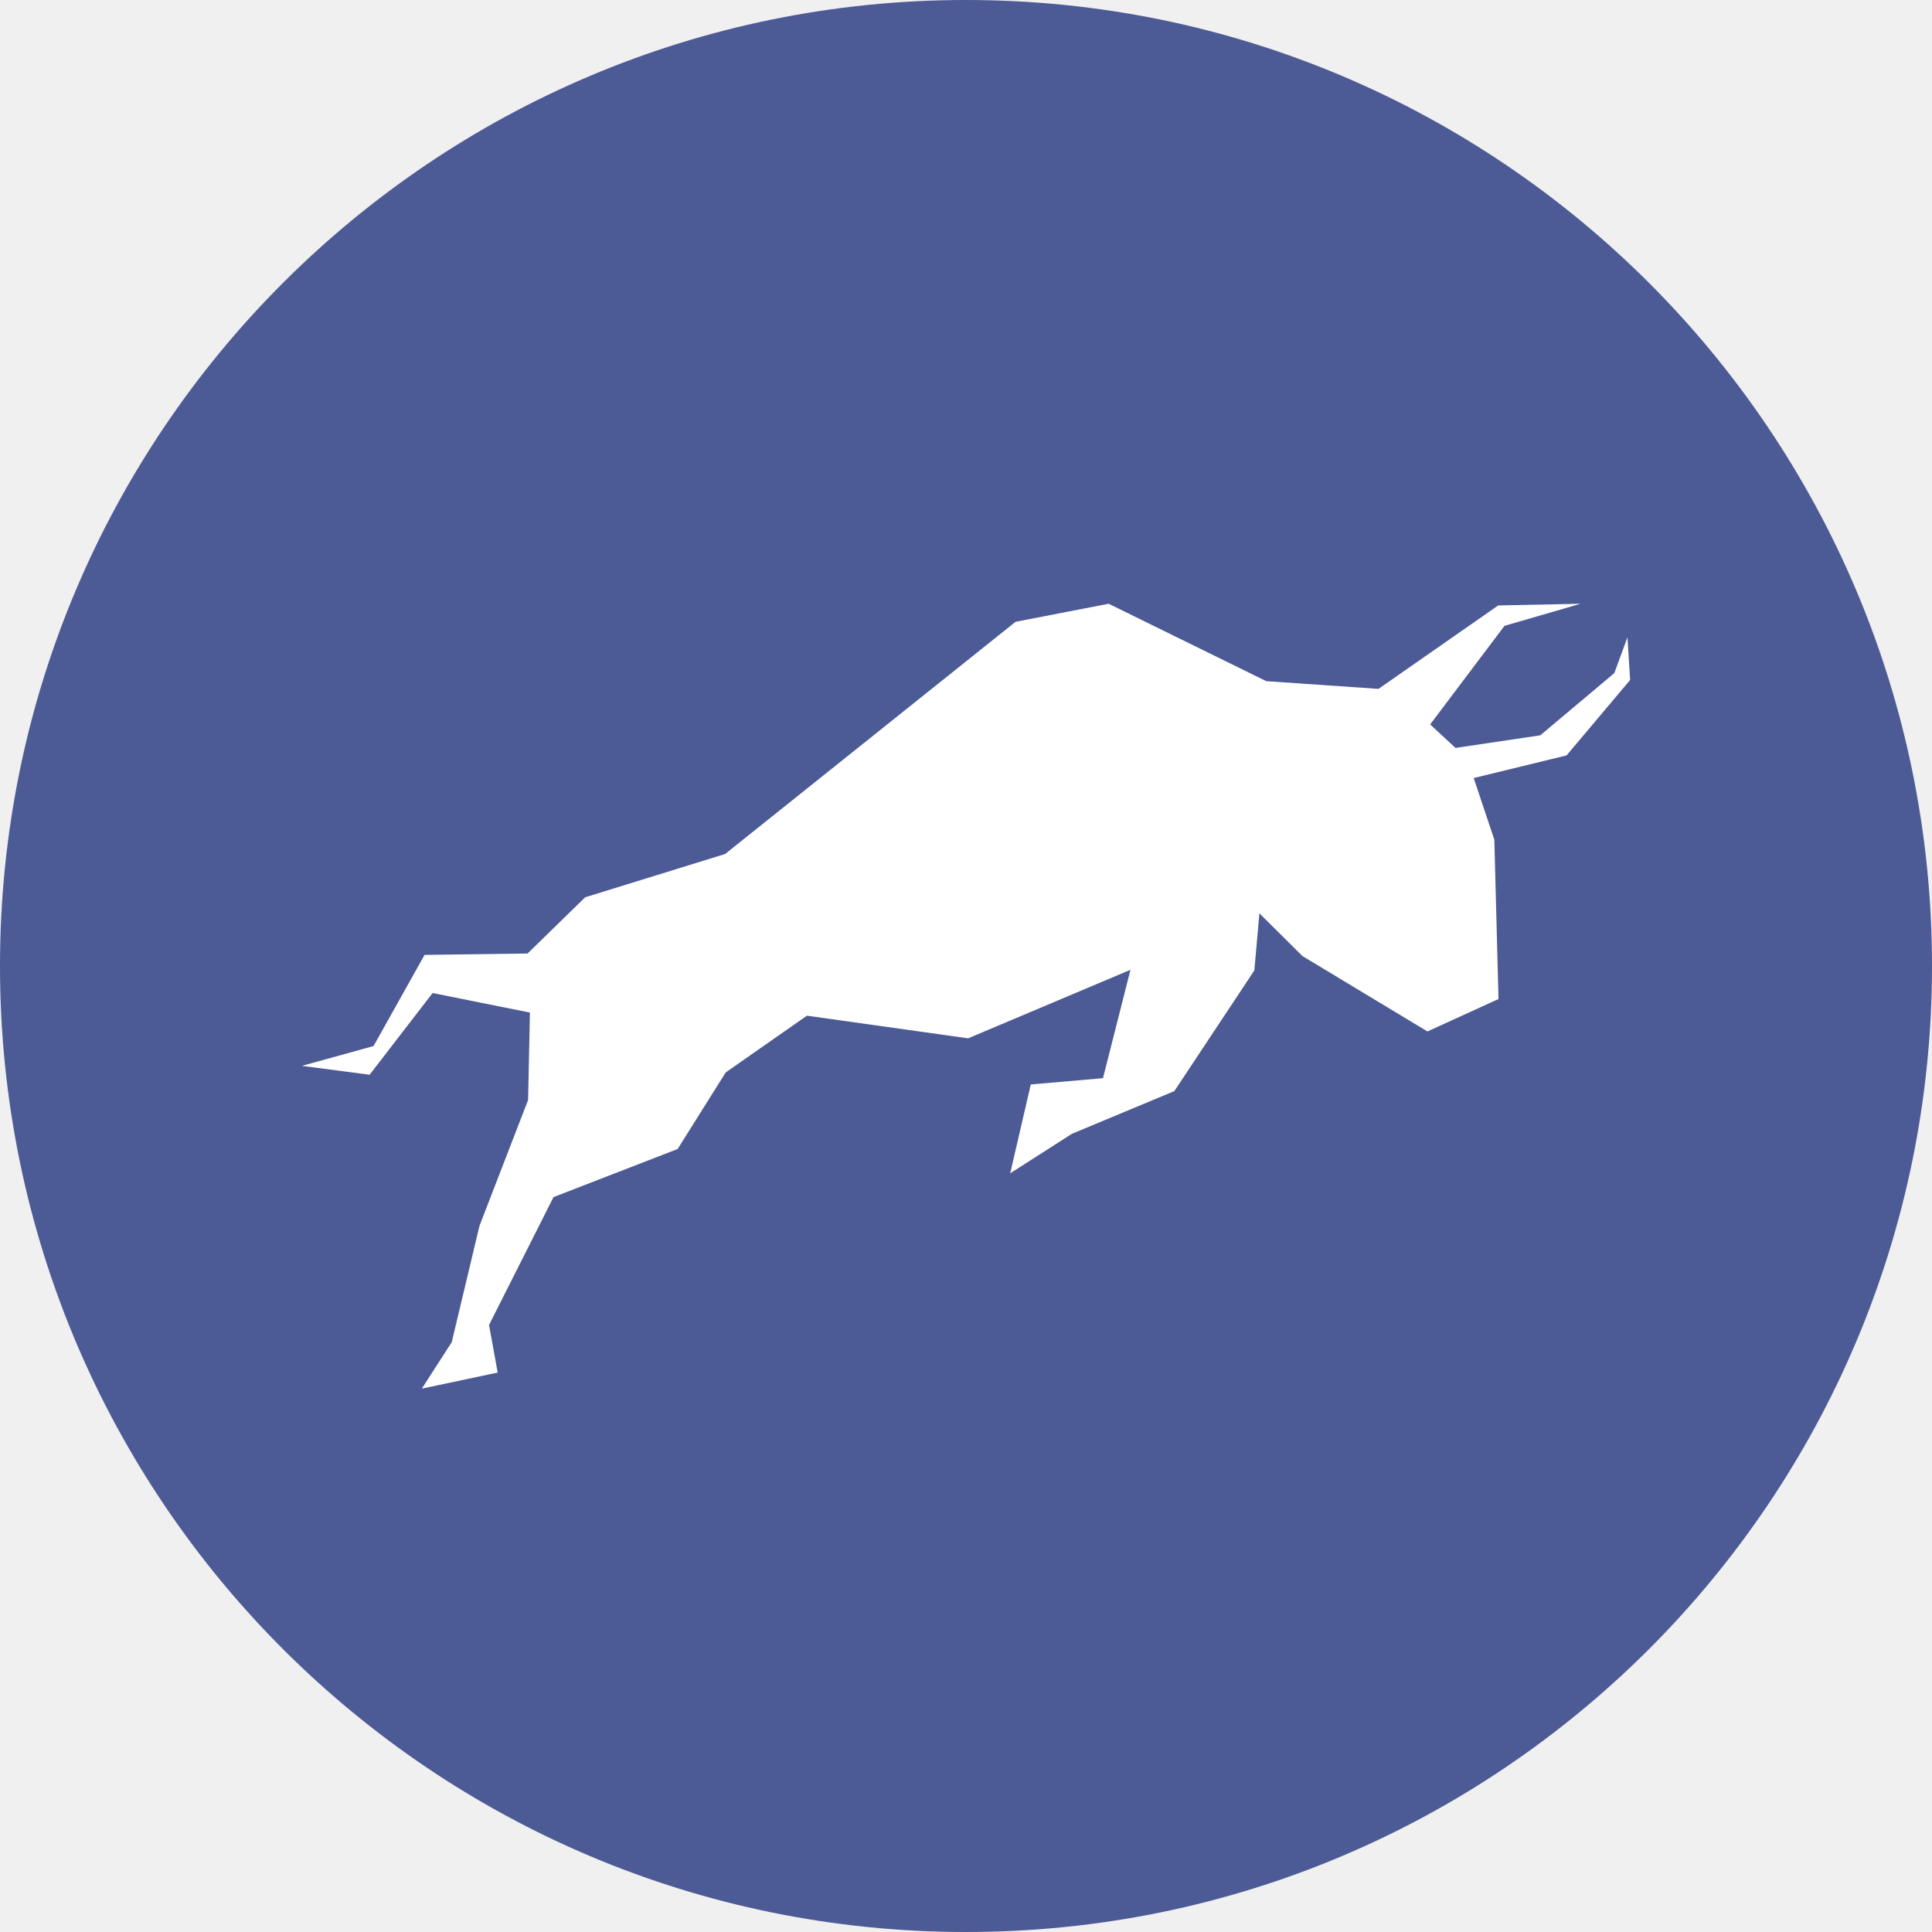
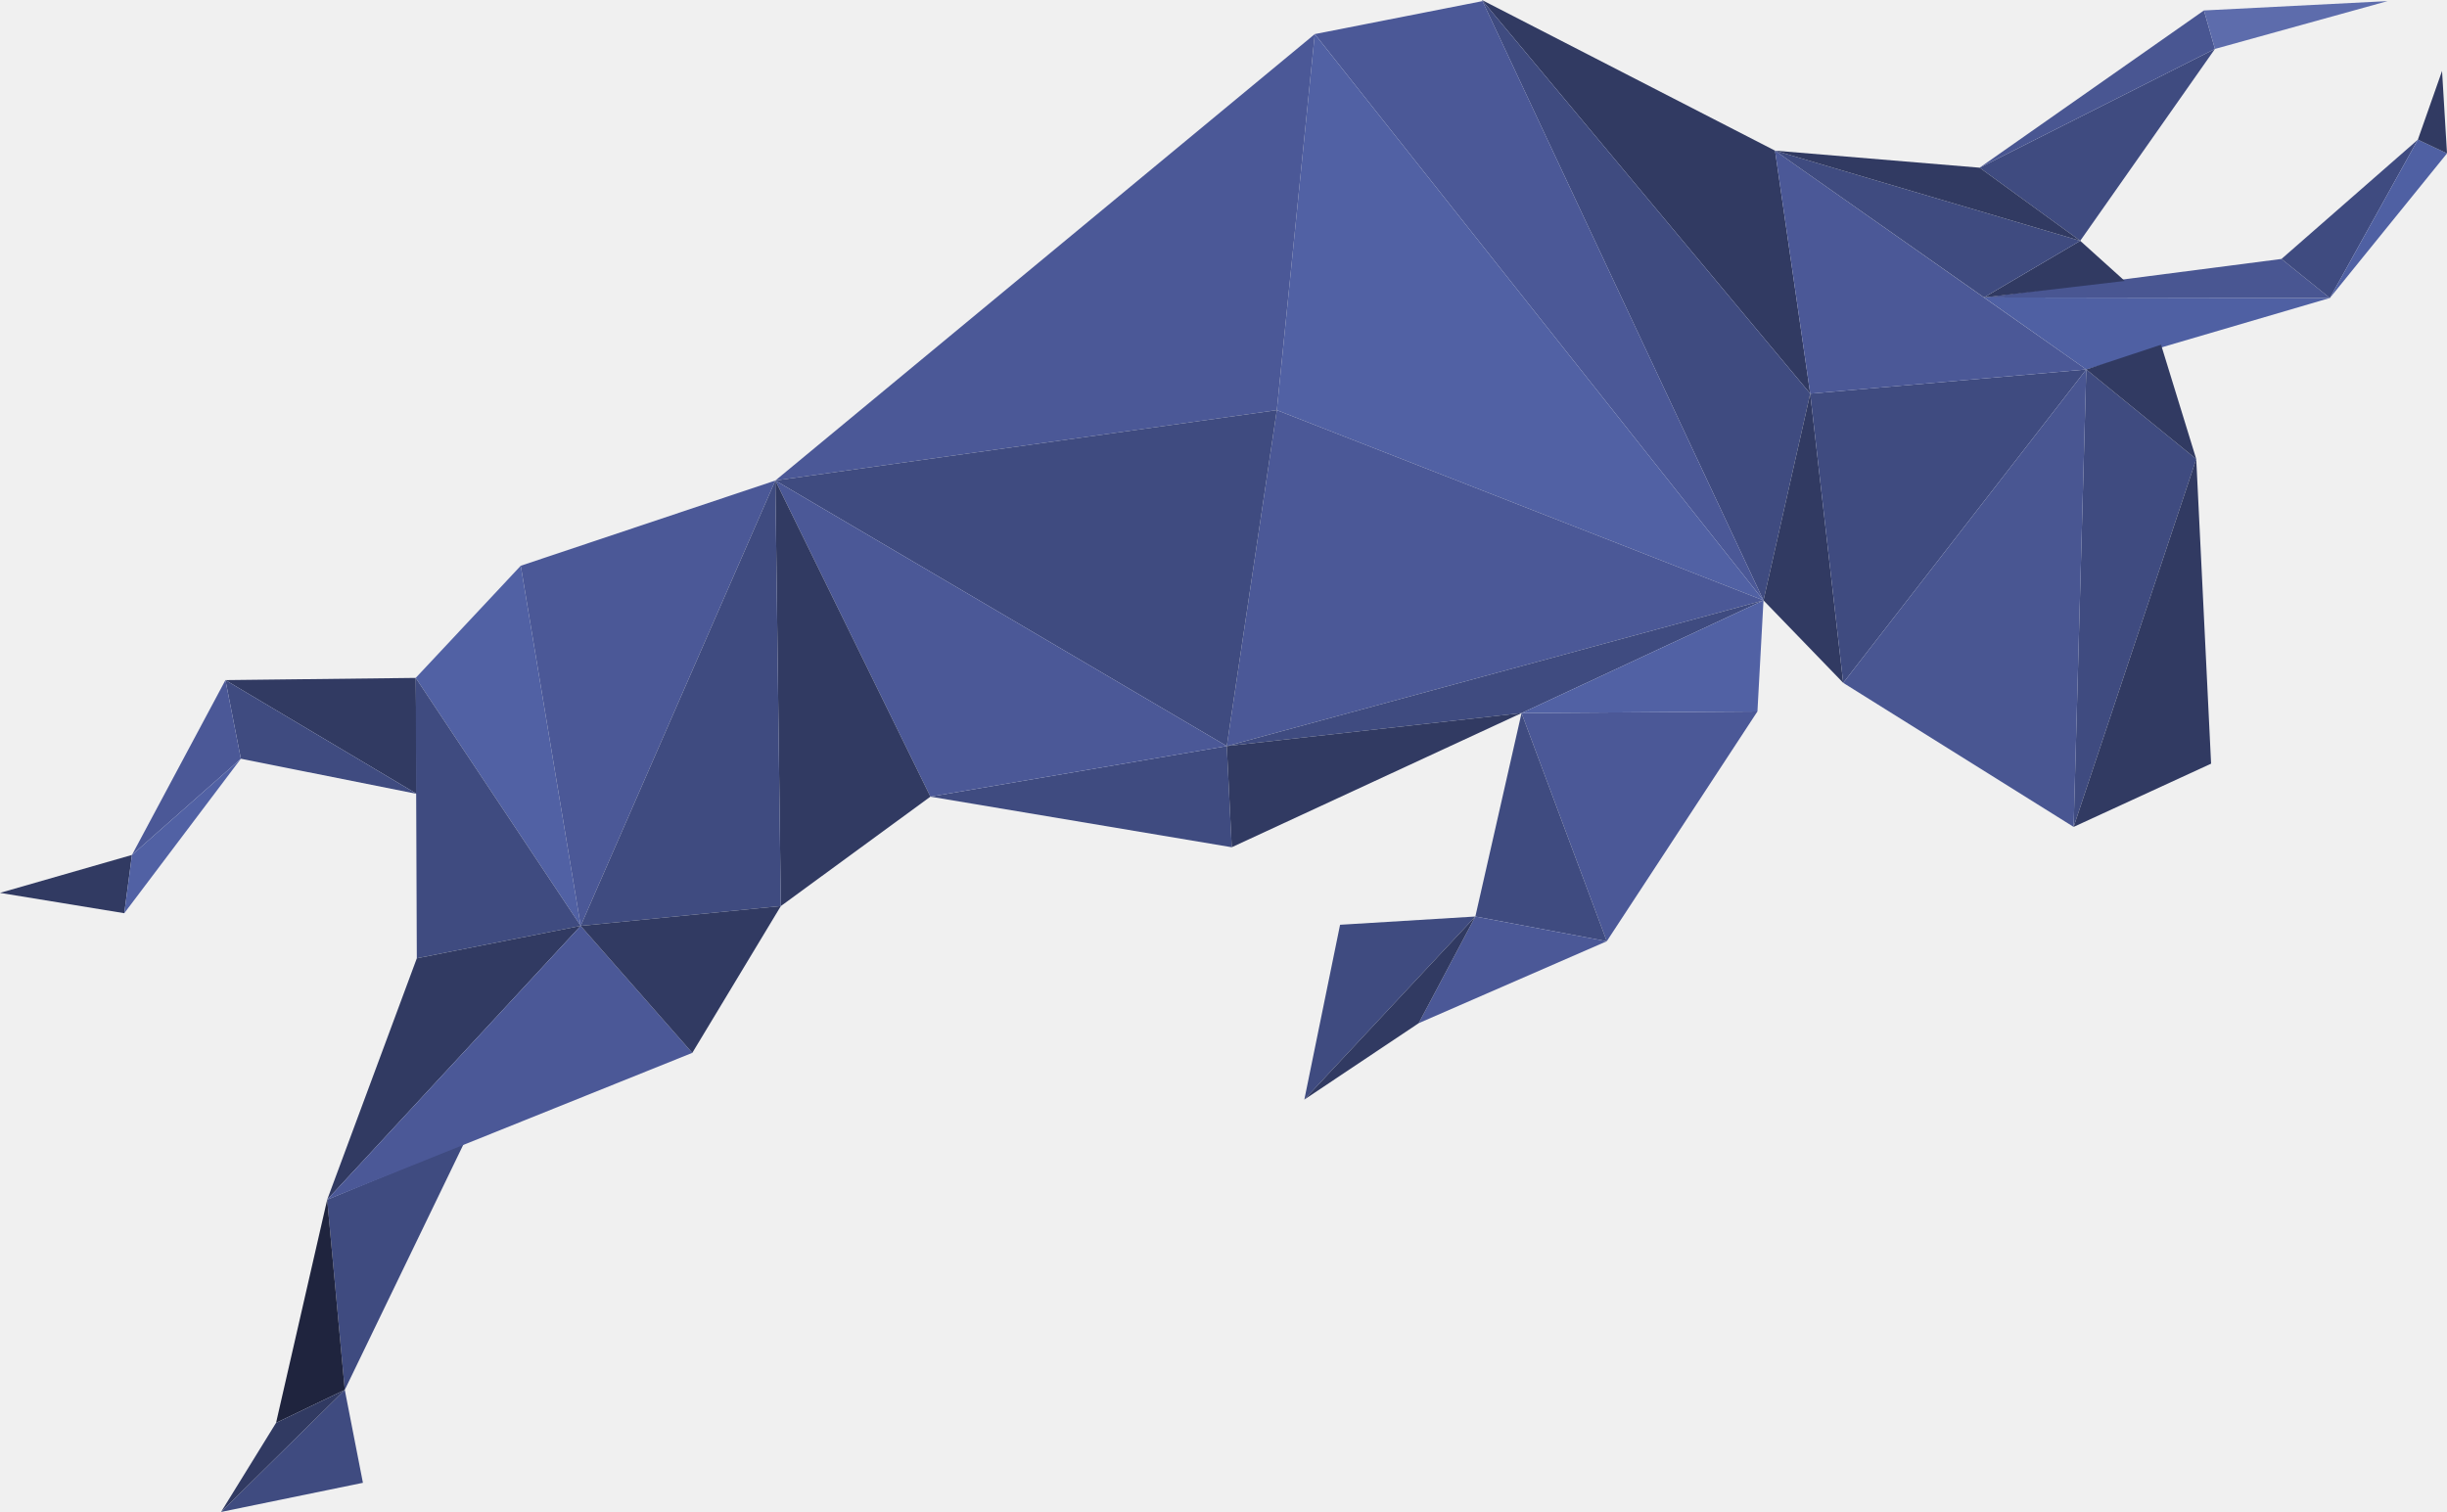
- <svg xmlns="http://www.w3.org/2000/svg" height="32" viewBox="0 0 32 32" width="32">
-   <g fill="none">
-     <circle cx="16" cy="16" fill="#4c5a95" r="16" />
-     <path d="M27 11.263l-.044-.707-.218.593-1.226 1.03-1.404.209-.42-.389 1.231-1.633 1.26-.366-1.364.028-1.983 1.382-1.859-.128L18.363 10l-1.542.299-4.811 3.846-2.318.717-.954.931-1.706.023-.845 1.51L5 17.654l1.122.147 1.043-1.353 1.612.323-.03 1.448-.805 2.084-.46 1.928-.495.769 1.256-.266-.143-.788 1.068-2.118 2.056-.797.796-1.268 1.345-.94 2.67.375 2.689-1.135-.455 1.795-1.196.104-.341 1.472 1.023-.655 1.696-.707 1.325-1.999.084-.945.712.707 2.071 1.249 1.177-.537-.069-2.639-.342-1.021 1.538-.375z" fill="#fff" />
+ <svg xmlns="http://www.w3.org/2000/svg" id="Layer_1" data-name="Layer 1" viewBox="0 0 445 275">
+   <g id="Group">
+     <g id="Shape">
+       <polygon points="378.3 43.8 360 30.5 402.8 8.9 378.3 43.8" style="fill:#3f4b80" />
+       <polygon points="269.5 0 322.8 27.4 329.2 71.6 269.5 0" style="fill:#313a62" />
+       <polygon points="329.2 71.6 320.7 109.2 269.5 0 329.2 71.6" style="fill:#3f4b80" />
+       <polygon points="320.7 109.2 239.1 6.2 269.6 0.2 320.7 109.2" style="fill:#4b5897" />
+       <polygon points="320.7 109.2 232.2 74.6 239.1 6.2 320.7 109.2" style="fill:#5161a4" />
+       <polygon points="239.1 6.2 232.2 74.6 141 87.4 239.1 6.2" style="fill:#4b5897" />
+       <polygon points="320.7 109.2 223.1 135.7 232.2 74.6 320.7 109.2" style="fill:#4b5897" />
+       <polygon points="223.1 135.7 320.7 109.2 276.7 129.7 223.1 135.7" style="fill:#3f4b80" />
+       <polygon points="169.2 144.9 223.1 135.7 224 154.1 169.2 144.9" style="fill:#3f4b80" />
+       <polygon points="224 154.1 223.1 135.7 276.7 129.7 224 154.1" style="fill:#313a62" />
+       <polygon points="141 87.4 232.2 74.6 223.1 135.7 141 87.4" style="fill:#3f4b80" />
+       <polygon points="141 87.4 223.1 135.7 169.2 144.9 141 87.4" style="fill:#4b5897" />
+       <polygon points="141 87.4 169.2 144.9 142 164.8 141 87.4" style="fill:#313a62" />
+       <polygon points="94.7 102.9 105.6 168.4 75.6 123.3 94.7 102.9" style="fill:#5161a4" />
+       <polygon points="41 123.7 75.6 123.3 75.8 144.4 41 123.7" style="fill:#313a62" />
+       <polygon points="43.8 138 41 123.7 75.8 144.4 43.8 138" style="fill:#3f4b80" />
+       <polygon points="43.8 138 24 155.5 41 123.7 43.8 138" style="fill:#4b5897" />
+       <polygon points="24 155.5 22.6 166.1 0 162.4 24 155.5" style="fill:#313a62" />
+       <polygon points="24 155.5 43.8 138 22.6 166.1 24 155.5" style="fill:#5161a4" />
+       <polygon points="75.6 123.3 105.6 168.4 75.8 174.3 75.6 123.3" style="fill:#3f4b80" />
+       <polygon points="84.4 207.9 62.7 252.8 59.5 218.2 84.4 207.9" style="fill:#3f4b80" />
+       <polygon points="59.5 218.2 62.7 252.8 50.2 258.8 59.5 218.2" style="fill:#1f243e" />
+       <polygon points="62.7 252.8 66 269.7 40.2 275 62.7 252.8" style="fill:#3f4b80" />
+       <polygon points="50.2 258.8 62.7 252.8 40.2 275 50.2 258.8" style="fill:#313a62" />
+       <polygon points="75.8 174.3 105.6 168.4 59.5 218.2 75.8 174.3" style="fill:#313a62" />
+       <polygon points="105.6 168.4 125.9 191.5 59.5 218.2 105.6 168.4" style="fill:#4b5897" />
+       <polygon points="94.7 102.9 141 87.4 105.6 168.4 94.7 102.9" style="fill:#4b5897" />
+       <polygon points="105.6 168.4 141 87.4 142 164.8 105.6 168.4" style="fill:#3f4b80" />
+       <polygon points="125.9 191.5 105.6 168.4 142 164.8 125.9 191.5" style="fill:#313a62" />
+       <polygon points="276.7 129.7 319.6 129.4 292.2 171.2 276.7 129.7" style="fill:#4b5897" />
+       <polygon points="276.7 129.7 320.7 109.2 319.6 129.4 276.7 129.7" style="fill:#5161a4" />
+       <polygon points="268.3 166.7 276.7 129.7 292.2 171.2 268.3 166.7" style="fill:#3f4b80" />
+       <polygon points="258 186.1 268.3 166.7 292.2 171.2 258 186.1" style="fill:#4b5897" />
+       <polygon points="237.2 200 243.7 168.2 268.3 166.7 237.2 200" style="fill:#3f4b80" />
+       <polygon points="237.2 200 268.3 166.7 258 186.1 237.2 200" style="fill:#313a62" />
+       <polygon points="360 30.5 400.8 1.9 402.8 8.9 360 30.5" style="fill:#495692" />
+       <polygon points="400.8 1.9 434.2 0.2 402.8 8.9 400.8 1.9" style="fill:#5d6cac" />
+       <polygon points="379.4 67.2 360.8 54.1 423.7 54.2 379.4 67.2" style="fill:#4f60a3" />
+       <polygon points="360.8 54.1 414.9 47.1 423.7 54.2 360.8 54.1" style="fill:#495692" />
+       <polygon points="414.9 47.1 439.7 25.4 423.7 54.2 414.9 47.1" style="fill:#3f4b80" />
+       <polygon points="423.7 54.2 439.7 25.4 445 27.9 423.7 54.2" style="fill:#4f60a3" />
+       <polygon points="439.7 25.4 444.1 12.9 445 27.9 439.7 25.4" style="fill:#313a62" />
+     </g>
+     <polygon id="Shape-2" data-name="Shape" points="329.2 71.6 335.2 124.2 320.7 109.2 329.2 71.6" style="fill:#313a62" />
+     <polygon id="Shape-3" data-name="Shape" points="335.2 124.2 329.2 71.6 379.4 67.2 335.2 124.2" style="fill:#3f4b80" />
+     <polygon id="Shape-4" data-name="Shape" points="379.4 67.2 329.2 71.6 322.8 27.4 379.4 67.2" style="fill:#4b5897" />
+     <polygon id="Shape-5" data-name="Shape" points="378.3 43.8 386.4 51.1 360.8 54.1 378.3 43.8" style="fill:#313a62" />
+     <polygon id="Shape-6" data-name="Shape" points="322.8 27.4 378.3 43.8 360.8 54.1 322.8 27.4" style="fill:#3f4b80" />
+     <polygon id="Shape-7" data-name="Shape" points="322.8 27.4 360 30.5 378.3 43.8 322.8 27.4" style="fill:#313a62" />
+     <polygon id="Shape-8" data-name="Shape" points="377.1 150.4 379.4 67.2 399.4 83.5 377.1 150.4" style="fill:#3f4b80" />
+     <polygon id="Shape-9" data-name="Shape" points="377.1 150.4 379.4 67.2 335.2 124.2 377.1 150.4" style="fill:#495692" />
+     <polygon id="Shape-10" data-name="Shape" points="399.4 83.5 393 62.7 379.4 67.2 399.4 83.5" style="fill:#313a62" />
+     <polygon id="Shape-11" data-name="Shape" points="402.1 138.9 377.1 150.4 399.4 83.5 402.1 138.9" style="fill:#313a62" />
  </g>
</svg>
